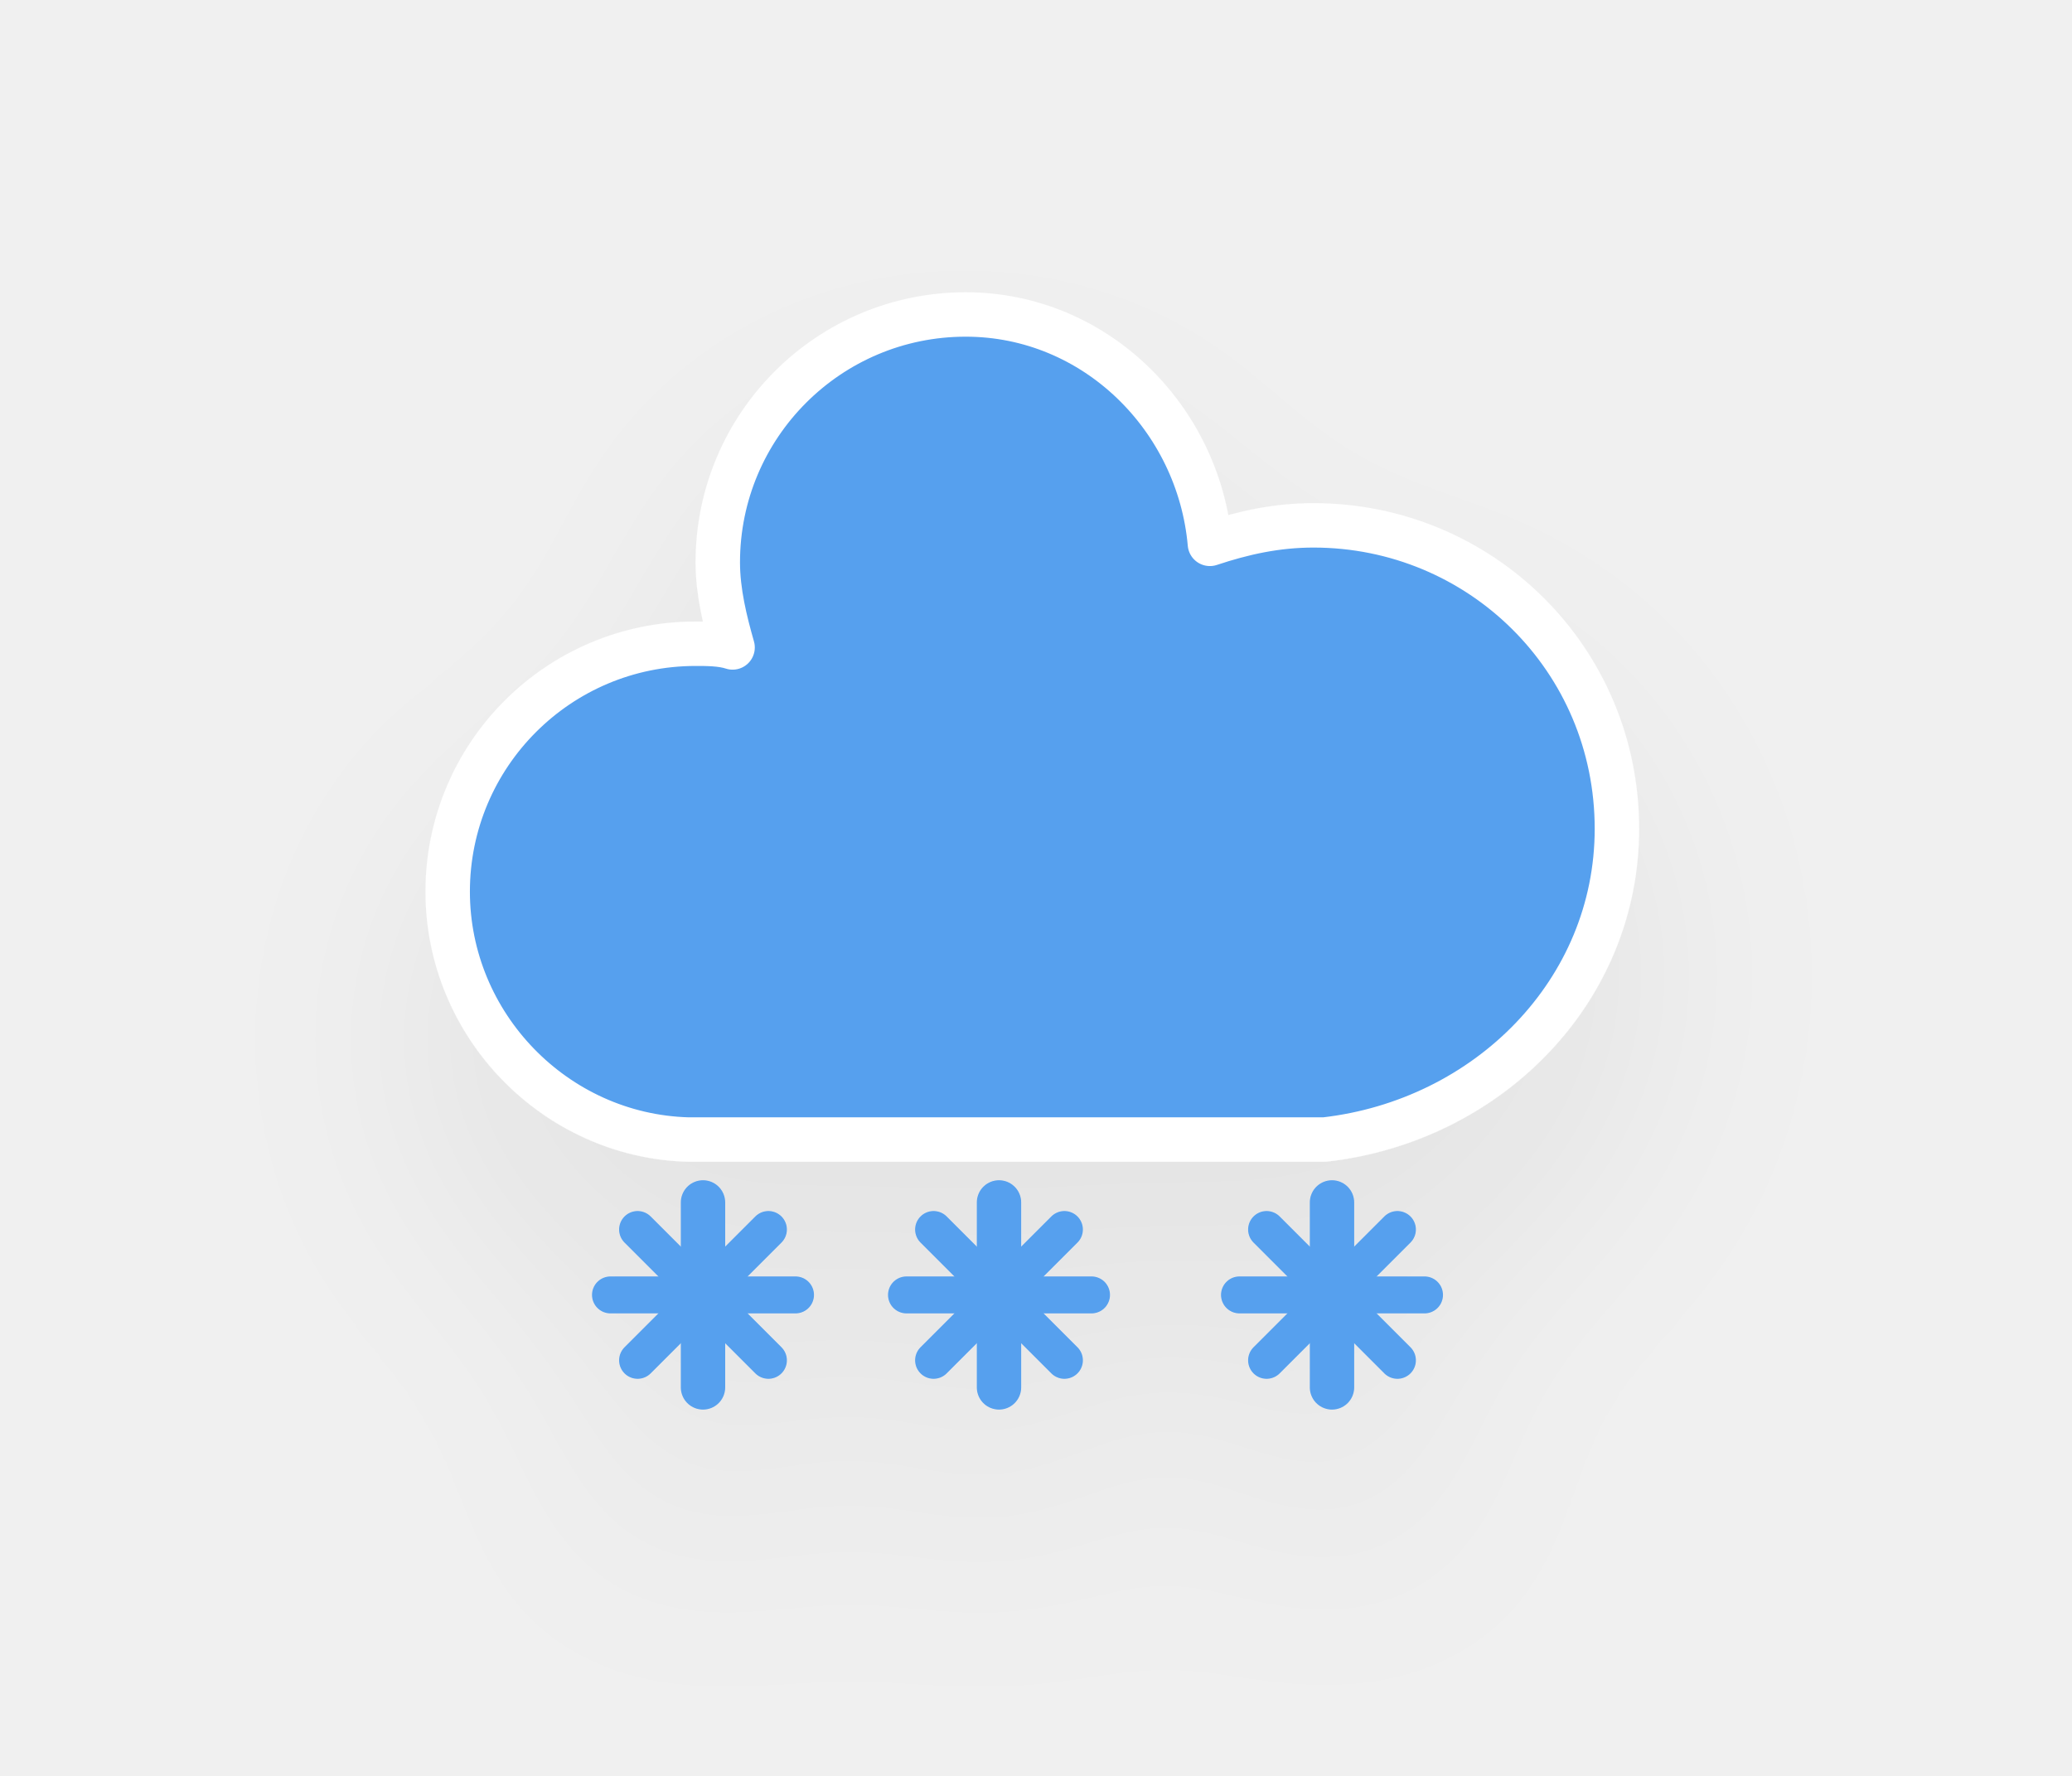
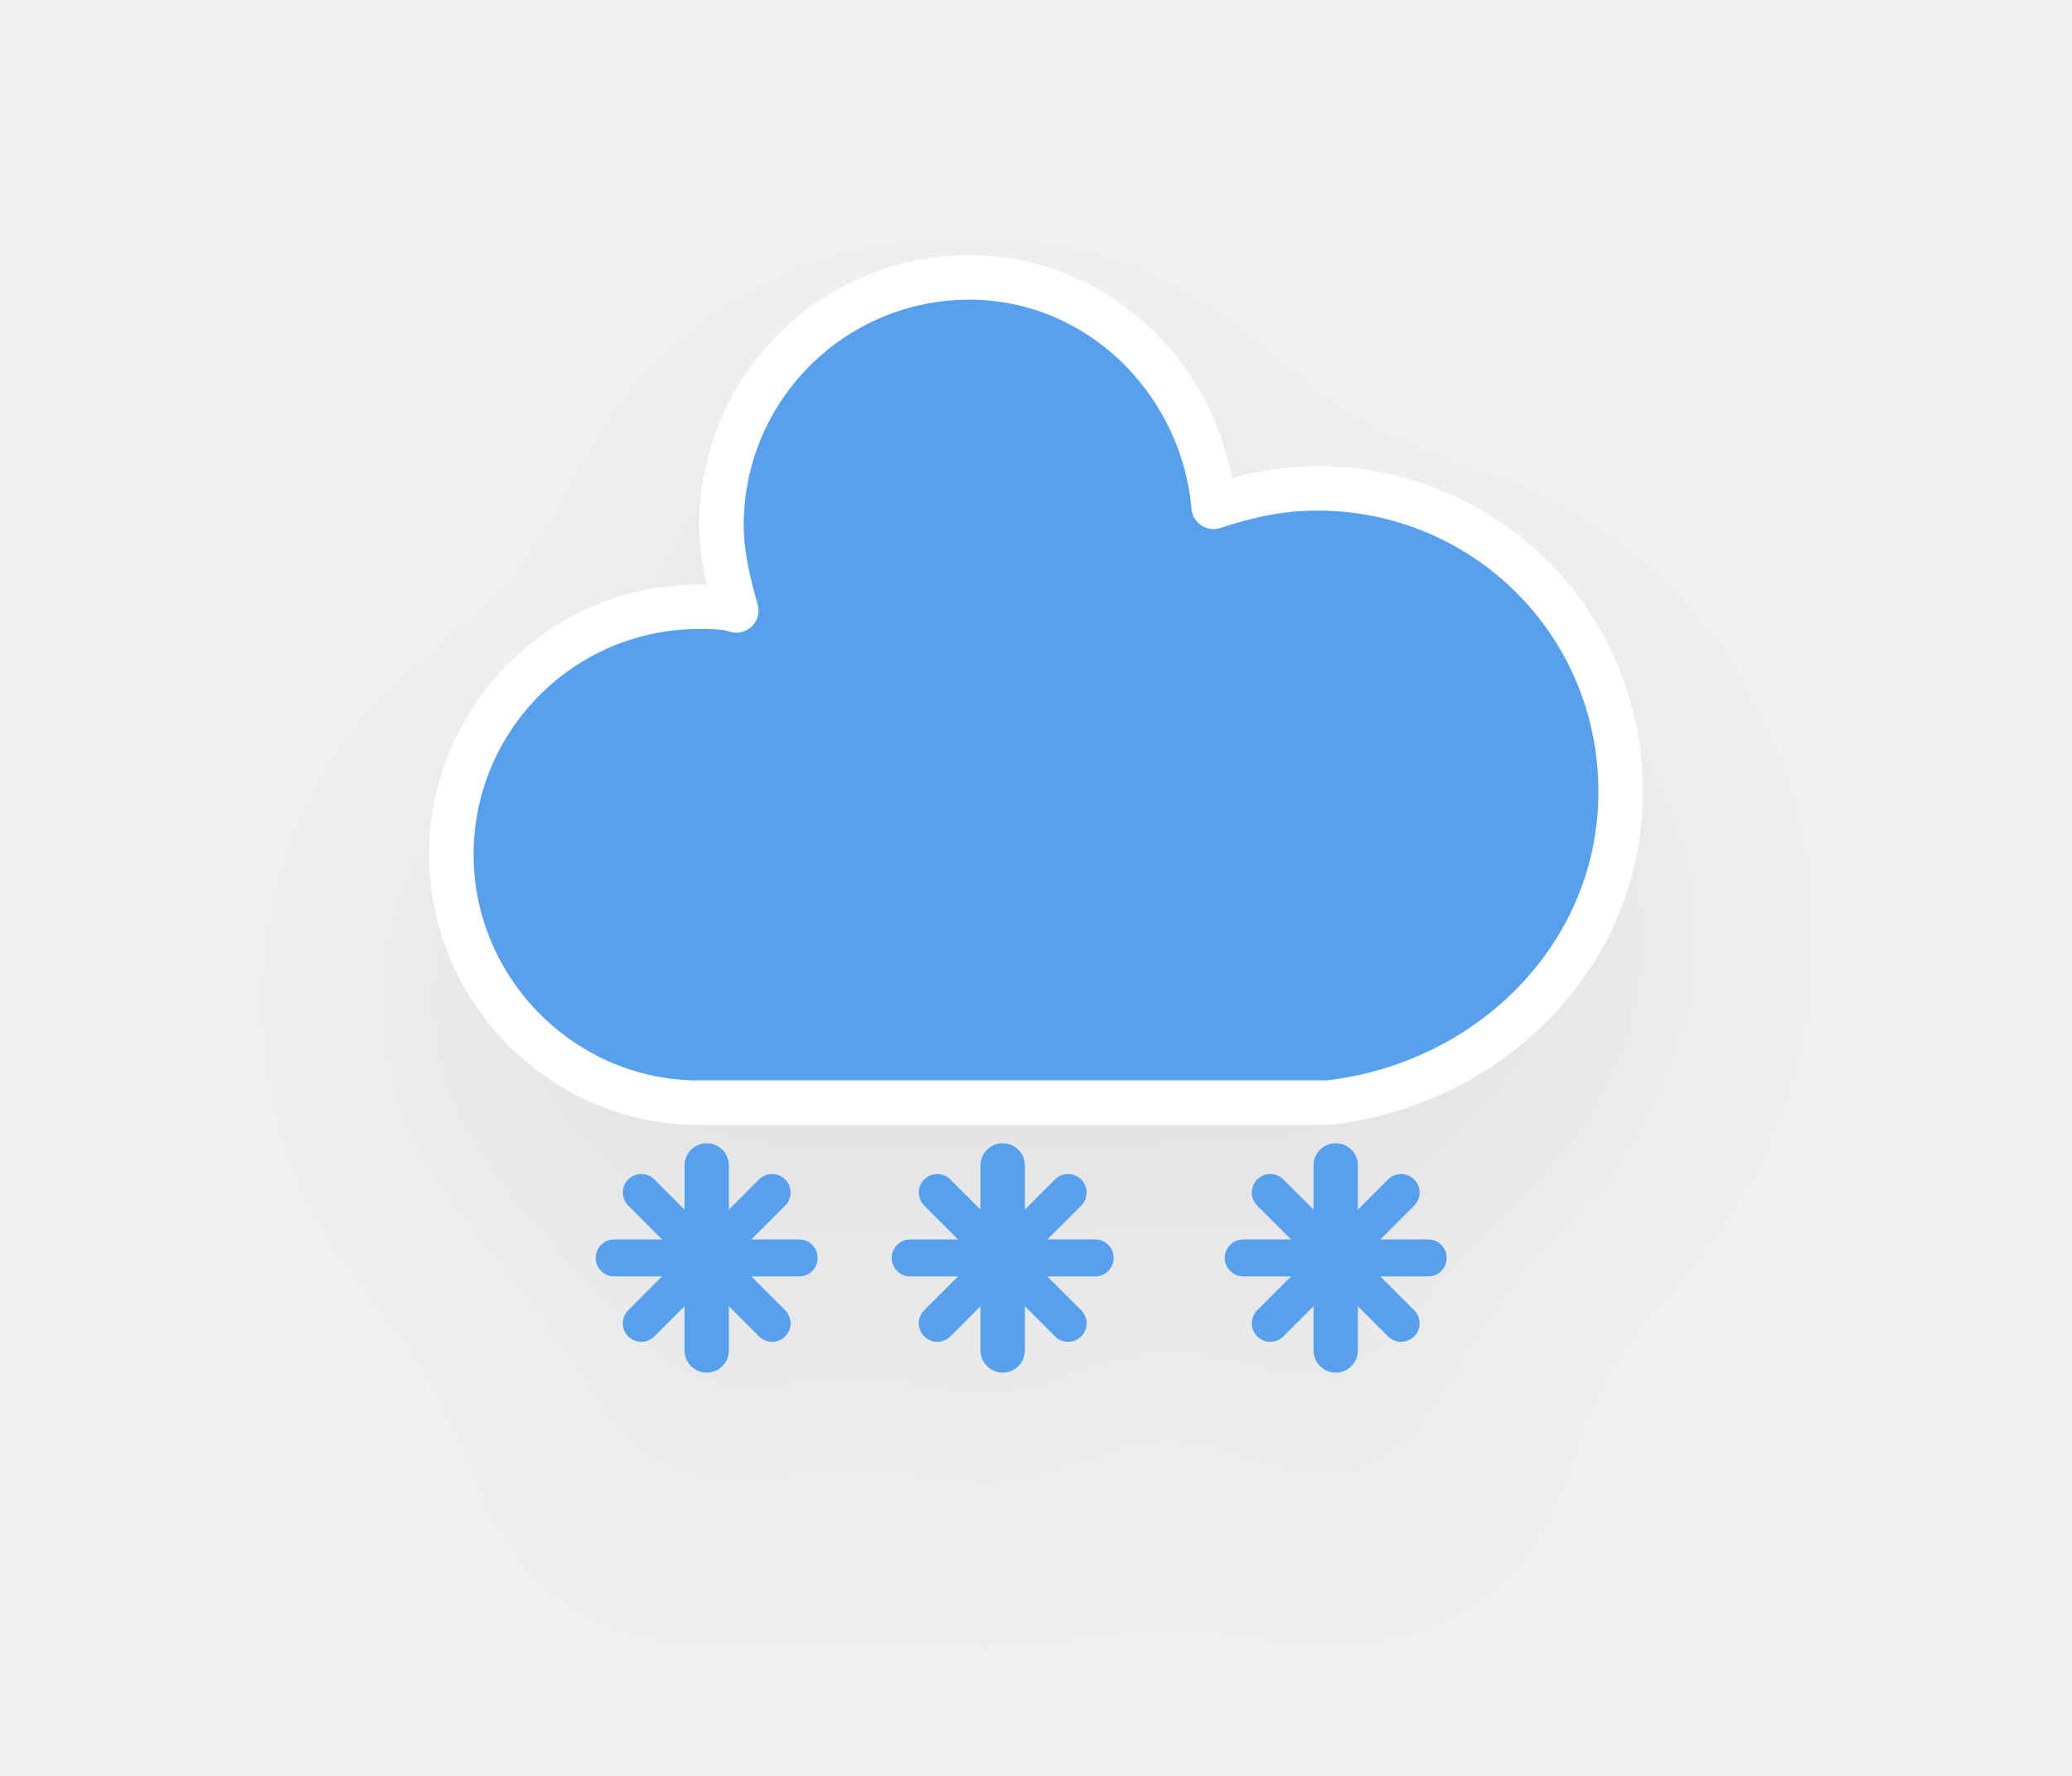
- <svg xmlns="http://www.w3.org/2000/svg" width="56" height="48" version="1.1">
-   <defs>
-     <filter id="blur" x="-.247" y="-.269" width="1.494" height="1.676">
-       <feGaussianBlur in="SourceAlpha" stdDeviation="3" />
-       <feOffset dx="0" dy="4" result="offsetblur" />
-       <feComponentTransfer>
-         <feFuncA slope="0.05" type="linear" />
+ <svg xmlns="http://www.w3.org/2000/svg" width="56" height="48" version="1.1" id="svg3729">
+   <defs id="defs3685">
+     <filter id="blur" x="-0.247" y="-0.35" width="1.494" height="1.879">
+       <feGaussianBlur in="SourceAlpha" stdDeviation="3" id="feGaussianBlur3668" />
+       <feOffset dx="0" dy="4" result="offsetblur" id="feOffset3670" />
+       <feComponentTransfer id="feComponentTransfer3674">
+         <feFuncA slope="0.05" type="linear" id="feFuncA3672" />
      </feComponentTransfer>
-       <feMerge>
-         <feMergeNode />
-         <feMergeNode in="SourceGraphic" />
+       <feMerge id="feMerge3680">
+         <feMergeNode id="feMergeNode3676" />
+         <feMergeNode in="SourceGraphic" id="feMergeNode3678" />
      </feMerge>
    </filter>
-     <style type="text/css">
-          
+     <style type="text/css" id="style3683">
         /*
** CLOUDS
*/
         @keyframes am-weather-cloud-2 {
            0% {
               -webkit-transform: translate(0px, 0px);
               -moz-transform: translate(0px, 0px);
               -ms-transform: translate(0px, 0px);
               transform: translate(0px, 0px);
            }

            50% {
               -webkit-transform: translate(2px, 0px);
               -moz-transform: translate(2px, 0px);
               -ms-transform: translate(2px, 0px);
               transform: translate(2px, 0px);
            }

            100% {
               -webkit-transform: translate(0px, 0px);
               -moz-transform: translate(0px, 0px);
               -ms-transform: translate(0px, 0px);
               transform: translate(0px, 0px);
            }
         }

         .am-weather-cloud-2 {
            -webkit-animation-name: am-weather-cloud-2;
            -moz-animation-name: am-weather-cloud-2;
            animation-name: am-weather-cloud-2;
            -webkit-animation-duration: 3s;
            -moz-animation-duration: 3s;
            animation-duration: 3s;
            -webkit-animation-timing-function: linear;
            -moz-animation-timing-function: linear;
            animation-timing-function: linear;
            -webkit-animation-iteration-count: infinite;
            -moz-animation-iteration-count: infinite;
            animation-iteration-count: infinite;
         }

         /*
** SNOW
*/
         @keyframes am-weather-snow {
            0% {
               -webkit-transform: translateX(0) translateY(0);
               -moz-transform: translateX(0) translateY(0);
               -ms-transform: translateX(0) translateY(0);
               transform: translateX(0) translateY(0);
            }

            33.33% {
               -webkit-transform: translateX(-1.2px) translateY(2px);
               -moz-transform: translateX(-1.2px) translateY(2px);
               -ms-transform: translateX(-1.2px) translateY(2px);
               transform: translateX(-1.2px) translateY(2px);
            }

            66.66% {
               -webkit-transform: translateX(1.4px) translateY(4px);
               -moz-transform: translateX(1.4px) translateY(4px);
               -ms-transform: translateX(1.4px) translateY(4px);
               transform: translateX(1.4px) translateY(4px);
               opacity: 1;
            }

            100% {
               -webkit-transform: translateX(-1.6px) translateY(6px);
               -moz-transform: translateX(-1.6px) translateY(6px);
               -ms-transform: translateX(-1.6px) translateY(6px);
               transform: translateX(-1.6px) translateY(6px);
               opacity: 0;
            }
         }

         @keyframes am-weather-snow-reverse {
            0% {
               -webkit-transform: translateX(0) translateY(0);
               -moz-transform: translateX(0) translateY(0);
               -ms-transform: translateX(0) translateY(0);
               transform: translateX(0) translateY(0);
            }

            33.33% {
               -webkit-transform: translateX(1.2px) translateY(2px);
               -moz-transform: translateX(1.2px) translateY(2px);
               -ms-transform: translateX(1.2px) translateY(2px);
               transform: translateX(1.2px) translateY(2px);
            }

            66.66% {
               -webkit-transform: translateX(-1.4px) translateY(4px);
               -moz-transform: translateX(-1.4px) translateY(4px);
               -ms-transform: translateX(-1.4px) translateY(4px);
               transform: translateX(-1.4px) translateY(4px);
               opacity: 1;
            }

            100% {
               -webkit-transform: translateX(1.6px) translateY(6px);
               -moz-transform: translateX(1.6px) translateY(6px);
               -ms-transform: translateX(1.6px) translateY(6px);
               transform: translateX(1.6px) translateY(6px);
               opacity: 0;
            }
         }

         .am-weather-snow-1 {
            -webkit-animation-name: am-weather-snow;
            -moz-animation-name: am-weather-snow;
            -ms-animation-name: am-weather-snow;
            animation-name: am-weather-snow;
            -webkit-animation-duration: 2s;
            -moz-animation-duration: 2s;
            -ms-animation-duration: 2s;
            animation-duration: 2s;
            -webkit-animation-timing-function: linear;
            -moz-animation-timing-function: linear;
            -ms-animation-timing-function: linear;
            animation-timing-function: linear;
            -webkit-animation-iteration-count: infinite;
            -moz-animation-iteration-count: infinite;
            -ms-animation-iteration-count: infinite;
            animation-iteration-count: infinite;
         }

         .am-weather-snow-2 {
            -webkit-animation-name: am-weather-snow;
            -moz-animation-name: am-weather-snow;
            -ms-animation-name: am-weather-snow;
            animation-name: am-weather-snow;
            -webkit-animation-delay: 1.2s;
            -moz-animation-delay: 1.2s;
            -ms-animation-delay: 1.2s;
            animation-delay: 1.2s;
            -webkit-animation-duration: 2s;
            -moz-animation-duration: 2s;
            -ms-animation-duration: 2s;
            animation-duration: 2s;
            -webkit-animation-timing-function: linear;
            -moz-animation-timing-function: linear;
            -ms-animation-timing-function: linear;
            animation-timing-function: linear;
            -webkit-animation-iteration-count: infinite;
            -moz-animation-iteration-count: infinite;
            -ms-animation-iteration-count: infinite;
            animation-iteration-count: infinite;
         }

         .am-weather-snow-3 {
            -webkit-animation-name: am-weather-snow-reverse;
            -moz-animation-name: am-weather-snow-reverse;
            -ms-animation-name: am-weather-snow-reverse;
            animation-name: am-weather-snow-reverse;
            -webkit-animation-duration: 2s;
            -moz-animation-duration: 2s;
            -ms-animation-duration: 2s;
            animation-duration: 2s;
            -webkit-animation-timing-function: linear;
            -moz-animation-timing-function: linear;
            -ms-animation-timing-function: linear;
            animation-timing-function: linear;
            -webkit-animation-iteration-count: infinite;
            -moz-animation-iteration-count: infinite;
            -ms-animation-iteration-count: infinite;
            animation-iteration-count: infinite;
         }
-          
-       </style>
+          </style>
  </defs>
-   <g transform="translate(16,-2)" filter="url(#blur)">
-     <g class="am-weather-cloud-2" style="-moz-animation-duration:3s;-moz-animation-iteration-count:infinite;-moz-animation-name:am-weather-cloud-2;-moz-animation-timing-function:linear;-webkit-animation-duration:3s;-webkit-animation-iteration-count:infinite;-webkit-animation-name:am-weather-cloud-2;-webkit-animation-timing-function:linear">
-       <path transform="translate(-20,-11)" d="m47.7 35.4c0-4.6-3.7-8.2-8.2-8.2-1 0-1.9 0.2-2.8 0.5-0.3-3.4-3.1-6.2-6.6-6.2-3.7 0-6.7 3-6.7 6.7 0 0.8 0.2 1.6 0.4 2.3-0.3-0.1-0.7-0.1-1-0.1-3.7 0-6.7 3-6.7 6.7 0 3.6 2.9 6.6 6.5 6.7h17.2c4.4-0.5 7.9-4 7.9-8.4z" fill="#57a0ee" stroke="#fff" stroke-linejoin="round" stroke-width="1.2" />
-     </g>
-     <g class="am-weather-snow-1" style="-moz-animation-duration:2s;-moz-animation-iteration-count:infinite;-moz-animation-name:am-weather-snow;-moz-animation-timing-function:linear;-ms-animation-duration:2s;-ms-animation-iteration-count:infinite;-ms-animation-name:am-weather-snow;-ms-animation-timing-function:linear;-webkit-animation-duration:2s;-webkit-animation-iteration-count:infinite;-webkit-animation-name:am-weather-snow;-webkit-animation-timing-function:linear">
-       <g transform="translate(3,28)" fill="none" stroke="#57a0ee" stroke-linecap="round">
-         <line transform="translate(0,9)" y1="-2.5" y2="2.5" stroke-width="1.2" />
-         <line transform="rotate(45,-10.864,4.5)" y1="-2.5" y2="2.5" />
-         <line transform="rotate(90,-4.5,4.5)" y1="-2.5" y2="2.5" />
-         <line transform="rotate(135,-1.864,4.5)" y1="-2.5" y2="2.5" />
+   <g transform="translate(16.1,-3)" filter="url(#blur)" id="g3727">
+     <g class="am-weather-cloud-2" style="-moz-animation-duration:3s;-moz-animation-iteration-count:infinite;-moz-animation-name:am-weather-cloud-2;-moz-animation-timing-function:linear;-webkit-animation-duration:3s;-webkit-animation-iteration-count:infinite;-webkit-animation-name:am-weather-cloud-2;-webkit-animation-timing-function:linear" id="g3689">
+       <path transform="translate(-20,-11)" d="m 47.7,35.4 c 0,-4.6 -3.7,-8.2 -8.2,-8.2 -1,0 -1.9,0.2 -2.8,0.5 -0.3,-3.4 -3.1,-6.2 -6.6,-6.2 -3.7,0 -6.7,3 -6.7,6.7 0,0.8 0.2,1.6 0.4,2.3 -0.3,-0.1 -0.7,-0.1 -1,-0.1 -3.7,0 -6.7,3 -6.7,6.7 0,3.6 2.9,6.6 6.5,6.7 h 17.2 c 4.4,-0.5 7.9,-4 7.9,-8.4 z" fill="#57a0ee" stroke="#ffffff" stroke-linejoin="round" stroke-width="1.2" id="path3687" />
+     </g>
+     <g class="am-weather-snow-1" style="-moz-animation-duration:2s;-moz-animation-iteration-count:infinite;-moz-animation-name:am-weather-snow;-moz-animation-timing-function:linear;-ms-animation-duration:2s;-ms-animation-iteration-count:infinite;-ms-animation-name:am-weather-snow;-ms-animation-timing-function:linear;-webkit-animation-duration:2s;-webkit-animation-iteration-count:infinite;-webkit-animation-name:am-weather-snow;-webkit-animation-timing-function:linear" id="g3701">
+       <g transform="translate(3,28)" fill="none" stroke="#57a0ee" stroke-linecap="round" id="g3699">
+         <line transform="translate(0,9)" y1="-2.5" y2="2.5" stroke-width="1.2" id="line3691" x1="0" x2="0" />
+         <line transform="rotate(45,-10.864,4.5)" y1="-2.5" y2="2.5" id="line3693" x1="0" x2="0" />
+         <line transform="rotate(90,-4.5,4.5)" y1="-2.5" y2="2.5" id="line3695" x1="0" x2="0" />
+         <line transform="rotate(135,-1.864,4.5)" y1="-2.5" y2="2.5" id="line3697" x1="0" x2="0" />
      </g>
    </g>
-     <g class="am-weather-snow-2" style="-moz-animation-delay:1.2s;-moz-animation-duration:2s;-moz-animation-iteration-count:infinite;-moz-animation-name:am-weather-snow;-moz-animation-timing-function:linear;-ms-animation-delay:1.2s;-ms-animation-duration:2s;-ms-animation-iteration-count:infinite;-ms-animation-name:am-weather-snow;-ms-animation-timing-function:linear;-webkit-animation-delay:1.2s;-webkit-animation-duration:2s;-webkit-animation-iteration-count:infinite;-webkit-animation-name:am-weather-snow;-webkit-animation-timing-function:linear">
-       <g transform="translate(11,28)" fill="none" stroke="#57a0ee" stroke-linecap="round">
-         <line transform="translate(0,9)" y1="-2.5" y2="2.5" stroke-width="1.2" />
-         <line transform="rotate(45,-10.864,4.5)" y1="-2.5" y2="2.5" />
-         <line transform="rotate(90,-4.5,4.5)" y1="-2.5" y2="2.5" />
-         <line transform="rotate(135,-1.864,4.5)" y1="-2.5" y2="2.5" />
+     <g class="am-weather-snow-2" style="-moz-animation-delay:1.2s;-moz-animation-duration:2s;-moz-animation-iteration-count:infinite;-moz-animation-name:am-weather-snow;-moz-animation-timing-function:linear;-ms-animation-delay:1.2s;-ms-animation-duration:2s;-ms-animation-iteration-count:infinite;-ms-animation-name:am-weather-snow;-ms-animation-timing-function:linear;-webkit-animation-delay:1.2s;-webkit-animation-duration:2s;-webkit-animation-iteration-count:infinite;-webkit-animation-name:am-weather-snow;-webkit-animation-timing-function:linear" id="g3713">
+       <g transform="translate(11,28)" fill="none" stroke="#57a0ee" stroke-linecap="round" id="g3711">
+         <line transform="translate(0,9)" y1="-2.5" y2="2.5" stroke-width="1.2" id="line3703" x1="0" x2="0" />
+         <line transform="rotate(45,-10.864,4.5)" y1="-2.5" y2="2.5" id="line3705" x1="0" x2="0" />
+         <line transform="rotate(90,-4.5,4.5)" y1="-2.5" y2="2.5" id="line3707" x1="0" x2="0" />
+         <line transform="rotate(135,-1.864,4.5)" y1="-2.5" y2="2.5" id="line3709" x1="0" x2="0" />
      </g>
    </g>
-     <g class="am-weather-snow-3" style="-moz-animation-duration:2s;-moz-animation-iteration-count:infinite;-moz-animation-name:am-weather-snow-reverse;-moz-animation-timing-function:linear;-ms-animation-duration:2s;-ms-animation-iteration-count:infinite;-ms-animation-name:am-weather-snow-reverse;-ms-animation-timing-function:linear;-webkit-animation-duration:2s;-webkit-animation-iteration-count:infinite;-webkit-animation-name:am-weather-snow-reverse;-webkit-animation-timing-function:linear">
-       <g transform="translate(20,28)" fill="none" stroke="#57a0ee" stroke-linecap="round">
-         <line transform="translate(0,9)" y1="-2.5" y2="2.5" stroke-width="1.2" />
-         <line transform="rotate(45,-10.864,4.5)" y1="-2.5" y2="2.5" />
-         <line transform="rotate(90,-4.5,4.5)" y1="-2.5" y2="2.5" />
-         <line transform="rotate(135,-1.864,4.5)" y1="-2.5" y2="2.5" />
+     <g class="am-weather-snow-3" style="-moz-animation-duration:2s;-moz-animation-iteration-count:infinite;-moz-animation-name:am-weather-snow-reverse;-moz-animation-timing-function:linear;-ms-animation-duration:2s;-ms-animation-iteration-count:infinite;-ms-animation-name:am-weather-snow-reverse;-ms-animation-timing-function:linear;-webkit-animation-duration:2s;-webkit-animation-iteration-count:infinite;-webkit-animation-name:am-weather-snow-reverse;-webkit-animation-timing-function:linear" id="g3725">
+       <g transform="translate(20,28)" fill="none" stroke="#57a0ee" stroke-linecap="round" id="g3723">
+         <line transform="translate(0,9)" y1="-2.5" y2="2.5" stroke-width="1.2" id="line3715" x1="0" x2="0" />
+         <line transform="rotate(45,-10.864,4.5)" y1="-2.5" y2="2.5" id="line3717" x1="0" x2="0" />
+         <line transform="rotate(90,-4.5,4.5)" y1="-2.5" y2="2.5" id="line3719" x1="0" x2="0" />
+         <line transform="rotate(135,-1.864,4.5)" y1="-2.5" y2="2.5" id="line3721" x1="0" x2="0" />
      </g>
    </g>
  </g>
</svg>
